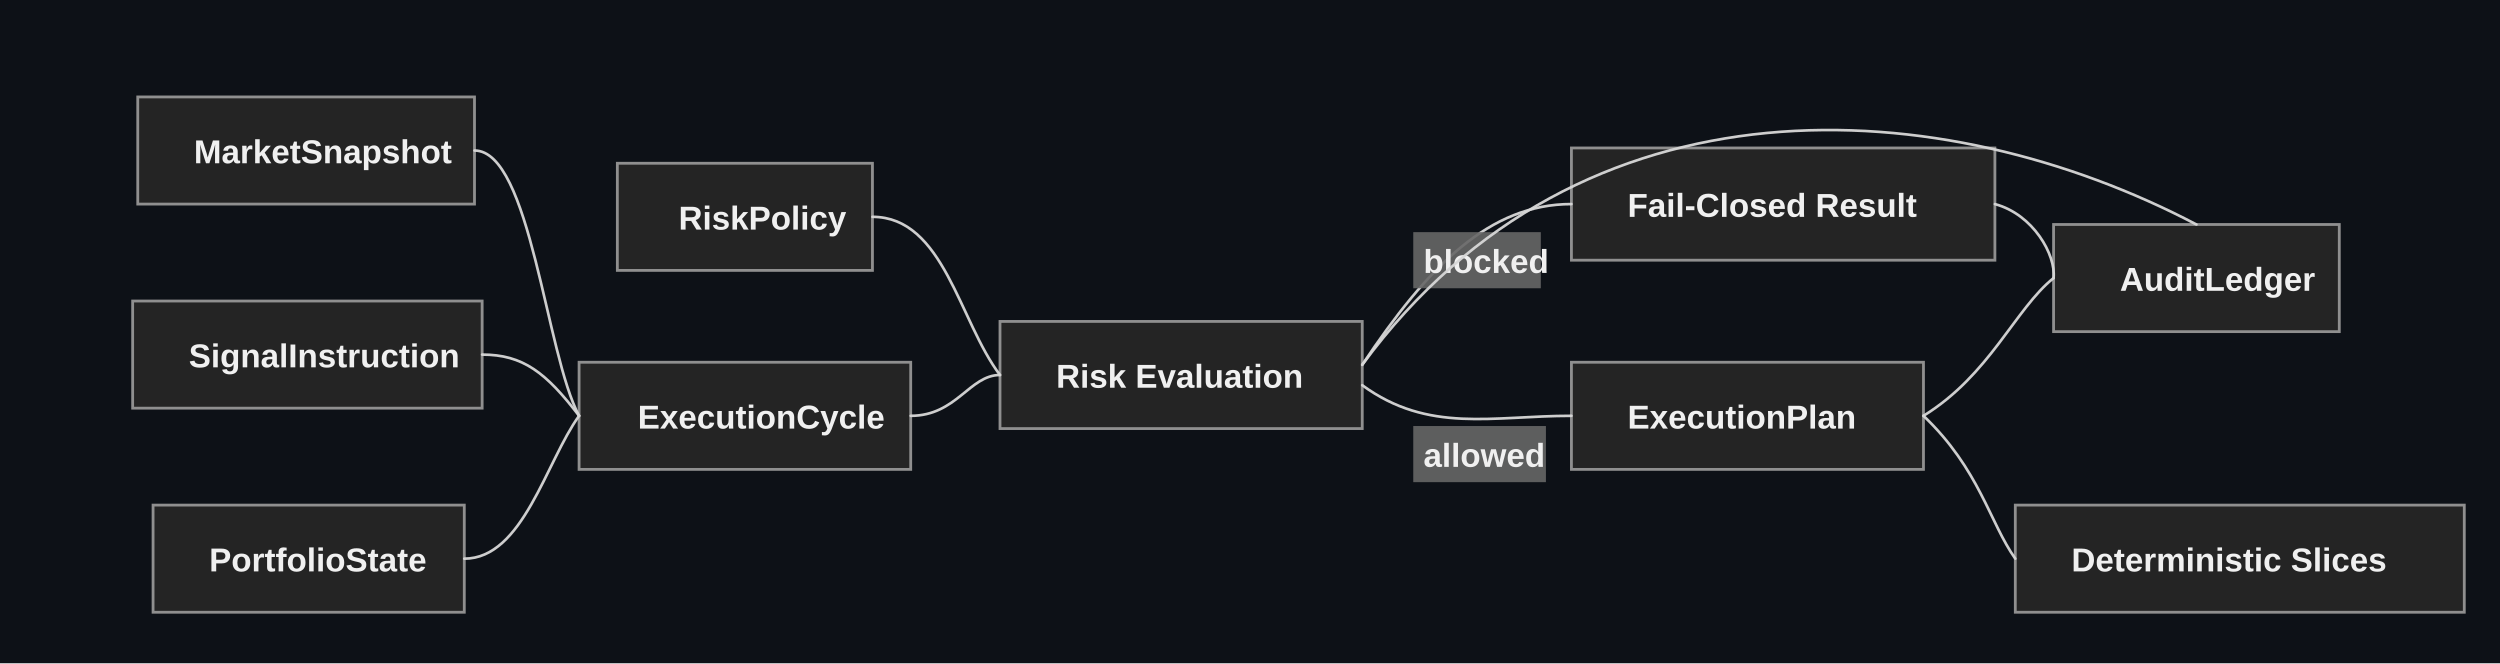
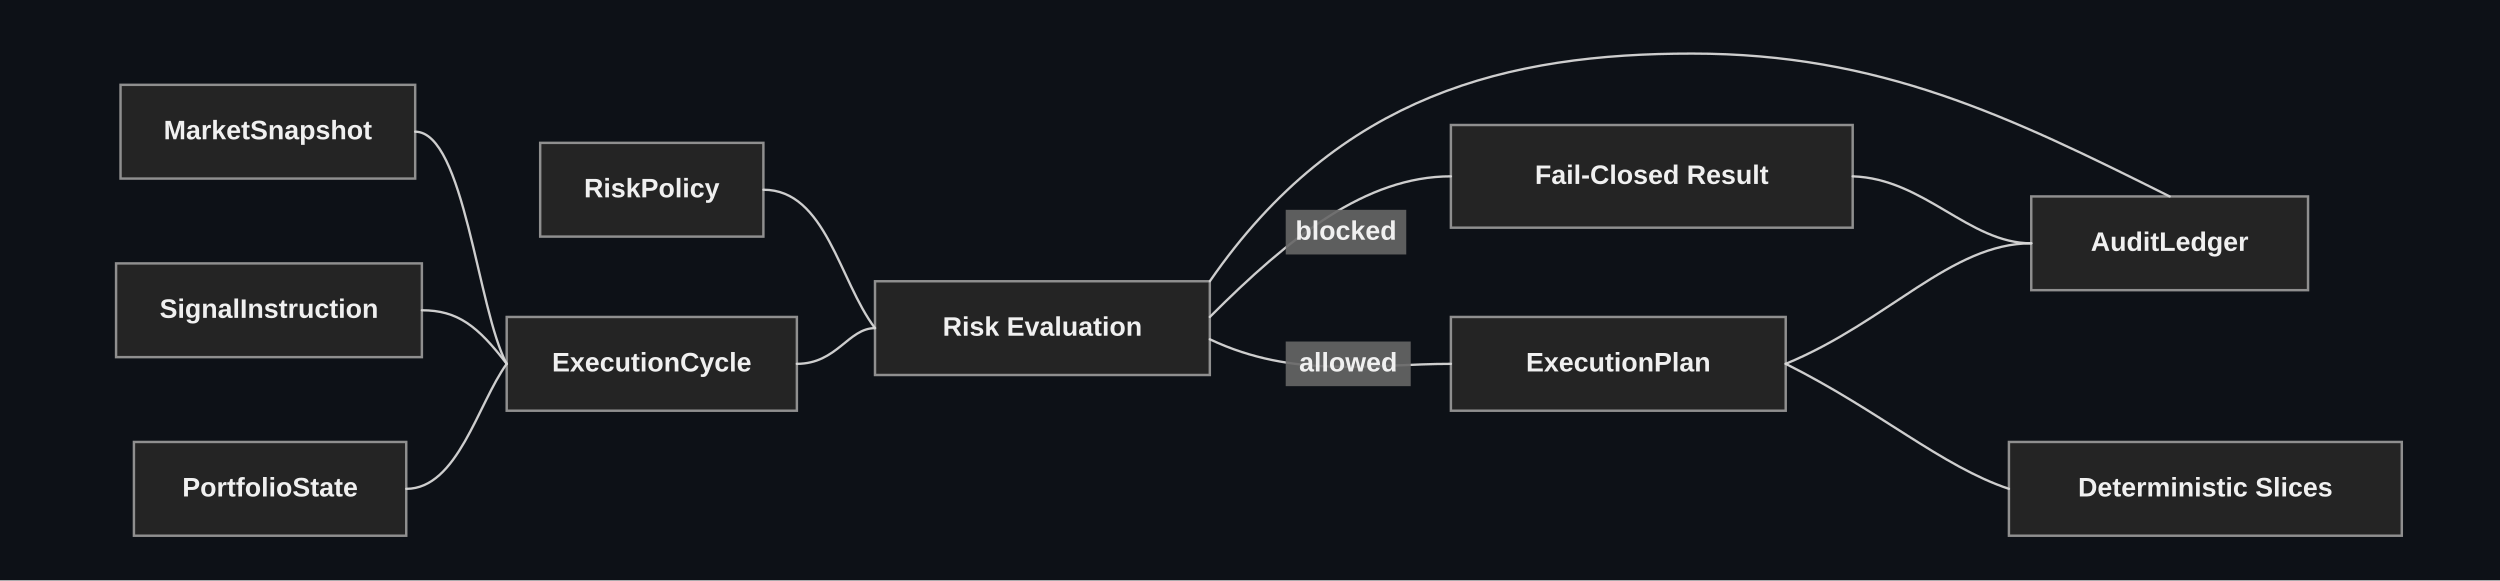
- <svg xmlns="http://www.w3.org/2000/svg" width="980" height="260" viewBox="0 0 980 260" role="img" aria-labelledby="title desc">
+ <svg xmlns="http://www.w3.org/2000/svg" width="1120" height="260" viewBox="0 0 1120 260" role="img" aria-labelledby="title desc">
  <defs>
    <style>
      .bg { fill: #0d1117; }
      .box { fill: #242424; stroke: #8f8f8f; stroke-width: 1.1; }
      .line { fill: none; stroke: #d7d7d7; stroke-width: 1.05; stroke-linecap: round; stroke-linejoin: round; opacity: 0.95; }
      .label-bg { fill: #666666; opacity: 0.9; }
-       .text { fill: #f0f0f0; font-family: Arial, Helvetica, sans-serif; font-size: 13px; font-weight: 700; }
-       .small { fill: #f0f0f0; font-family: Arial, Helvetica, sans-serif; font-size: 13px; font-weight: 700; }
+       .text { fill: #f0f0f0; font-family: Arial, Helvetica, sans-serif; font-size: 12px; font-weight: 700; text-anchor: middle; dominant-baseline: middle; }
+       .small { fill: #f0f0f0; font-family: Arial, Helvetica, sans-serif; font-size: 12px; font-weight: 700; text-anchor: middle; dominant-baseline: middle; }
    </style>
  </defs>
-   <rect class="bg" x="0" y="0" width="980" height="260" />
+   <rect class="bg" x="0" y="0" width="1120" height="260" />
  <rect class="box" x="54" y="38" width="132" height="42" />
-   <text class="text" x="76" y="64">MarketSnapshot</text>
+   <text class="text" x="120" y="59">MarketSnapshot</text>
  <rect class="box" x="52" y="118" width="137" height="42" />
-   <text class="text" x="74" y="144">SignalInstruction</text>
+   <text class="text" x="120.5" y="139">SignalInstruction</text>
  <rect class="box" x="60" y="198" width="122" height="42" />
-   <text class="text" x="82" y="224">PortfolioState</text>
+   <text class="text" x="121" y="219">PortfolioState</text>
  <rect class="box" x="227" y="142" width="130" height="42" />
-   <text class="text" x="250" y="168">ExecutionCycle</text>
+   <text class="text" x="292" y="163">ExecutionCycle</text>
  <rect class="box" x="242" y="64" width="100" height="42" />
-   <text class="text" x="266" y="90">RiskPolicy</text>
-   <rect class="box" x="392" y="126" width="142" height="42" />
-   <text class="text" x="414" y="152">Risk Evaluation</text>
-   <rect class="box" x="616" y="58" width="166" height="44" />
-   <text class="text" x="638" y="85">Fail-Closed Result</text>
-   <rect class="box" x="616" y="142" width="138" height="42" />
-   <text class="text" x="638" y="168">ExecutionPlan</text>
-   <rect class="box" x="790" y="198" width="176" height="42" />
-   <text class="text" x="812" y="224">Deterministic Slices</text>
-   <rect class="box" x="805" y="88" width="112" height="42" />
-   <text class="text" x="831" y="114">AuditLedger</text>
+   <text class="text" x="292" y="85">RiskPolicy</text>
+   <rect class="box" x="392" y="126" width="150" height="42" />
+   <text class="text" x="467" y="147">Risk Evaluation</text>
+   <rect class="box" x="650" y="56" width="180" height="46" />
+   <text class="text" x="740" y="79">Fail-Closed Result</text>
+   <rect class="box" x="650" y="142" width="150" height="42" />
+   <text class="text" x="725" y="163">ExecutionPlan</text>
+   <rect class="box" x="900" y="198" width="176" height="42" />
+   <text class="text" x="988" y="219">Deterministic Slices</text>
+   <rect class="box" x="910" y="88" width="124" height="42" />
+   <text class="text" x="972" y="109">AuditLedger</text>
  <path class="line" d="M186 59 C208 59 214 139 227 163" />
  <path class="line" d="M189 139 C205 139 214 146 227 163" />
  <path class="line" d="M182 219 C205 219 214 181 227 163" />
  <path class="line" d="M342 85 C370 85 376 126 392 147" />
  <path class="line" d="M357 163 C375 163 380 147 392 147" />
-   <path class="line" d="M534 143 C560 104 584 80 616 80" />
-   <rect class="label-bg" x="554" y="91" width="50" height="22" />
-   <text class="small" x="558" y="107">blocked</text>
-   <path class="line" d="M534 151 C560 170 585 163 616 163" />
-   <rect class="label-bg" x="554" y="167" width="52" height="22" />
-   <text class="small" x="558" y="183">allowed</text>
-   <path class="line" d="M534 143 C620 26 762 36 861 88" />
-   <path class="line" d="M782 80 C797 84 806 100 805 109" />
-   <path class="line" d="M754 163 C780 147 790 121 805 109" />
-   <path class="line" d="M754 163 C776 184 780 205 790 219" />
+   <path class="line" d="M542 142 C578 106 612 79 650 79" />
+   <rect class="label-bg" x="576" y="94" width="54" height="20" />
+   <text class="small" x="603" y="104">blocked</text>
+   <path class="line" d="M542 152 C580 170 615 163 650 163" />
+   <rect class="label-bg" x="576" y="153" width="56" height="20" />
+   <text class="small" x="604" y="163">allowed</text>
+   <path class="line" d="M542 126 C600 42 676 24 758 24 C842 24 900 52 972 88" />
+   <path class="line" d="M830 79 C862 80 882 109 910 109" />
+   <path class="line" d="M800 163 C846 144 874 109 910 109" />
+   <path class="line" d="M800 163 C842 184 870 209 900 219" />
</svg>
